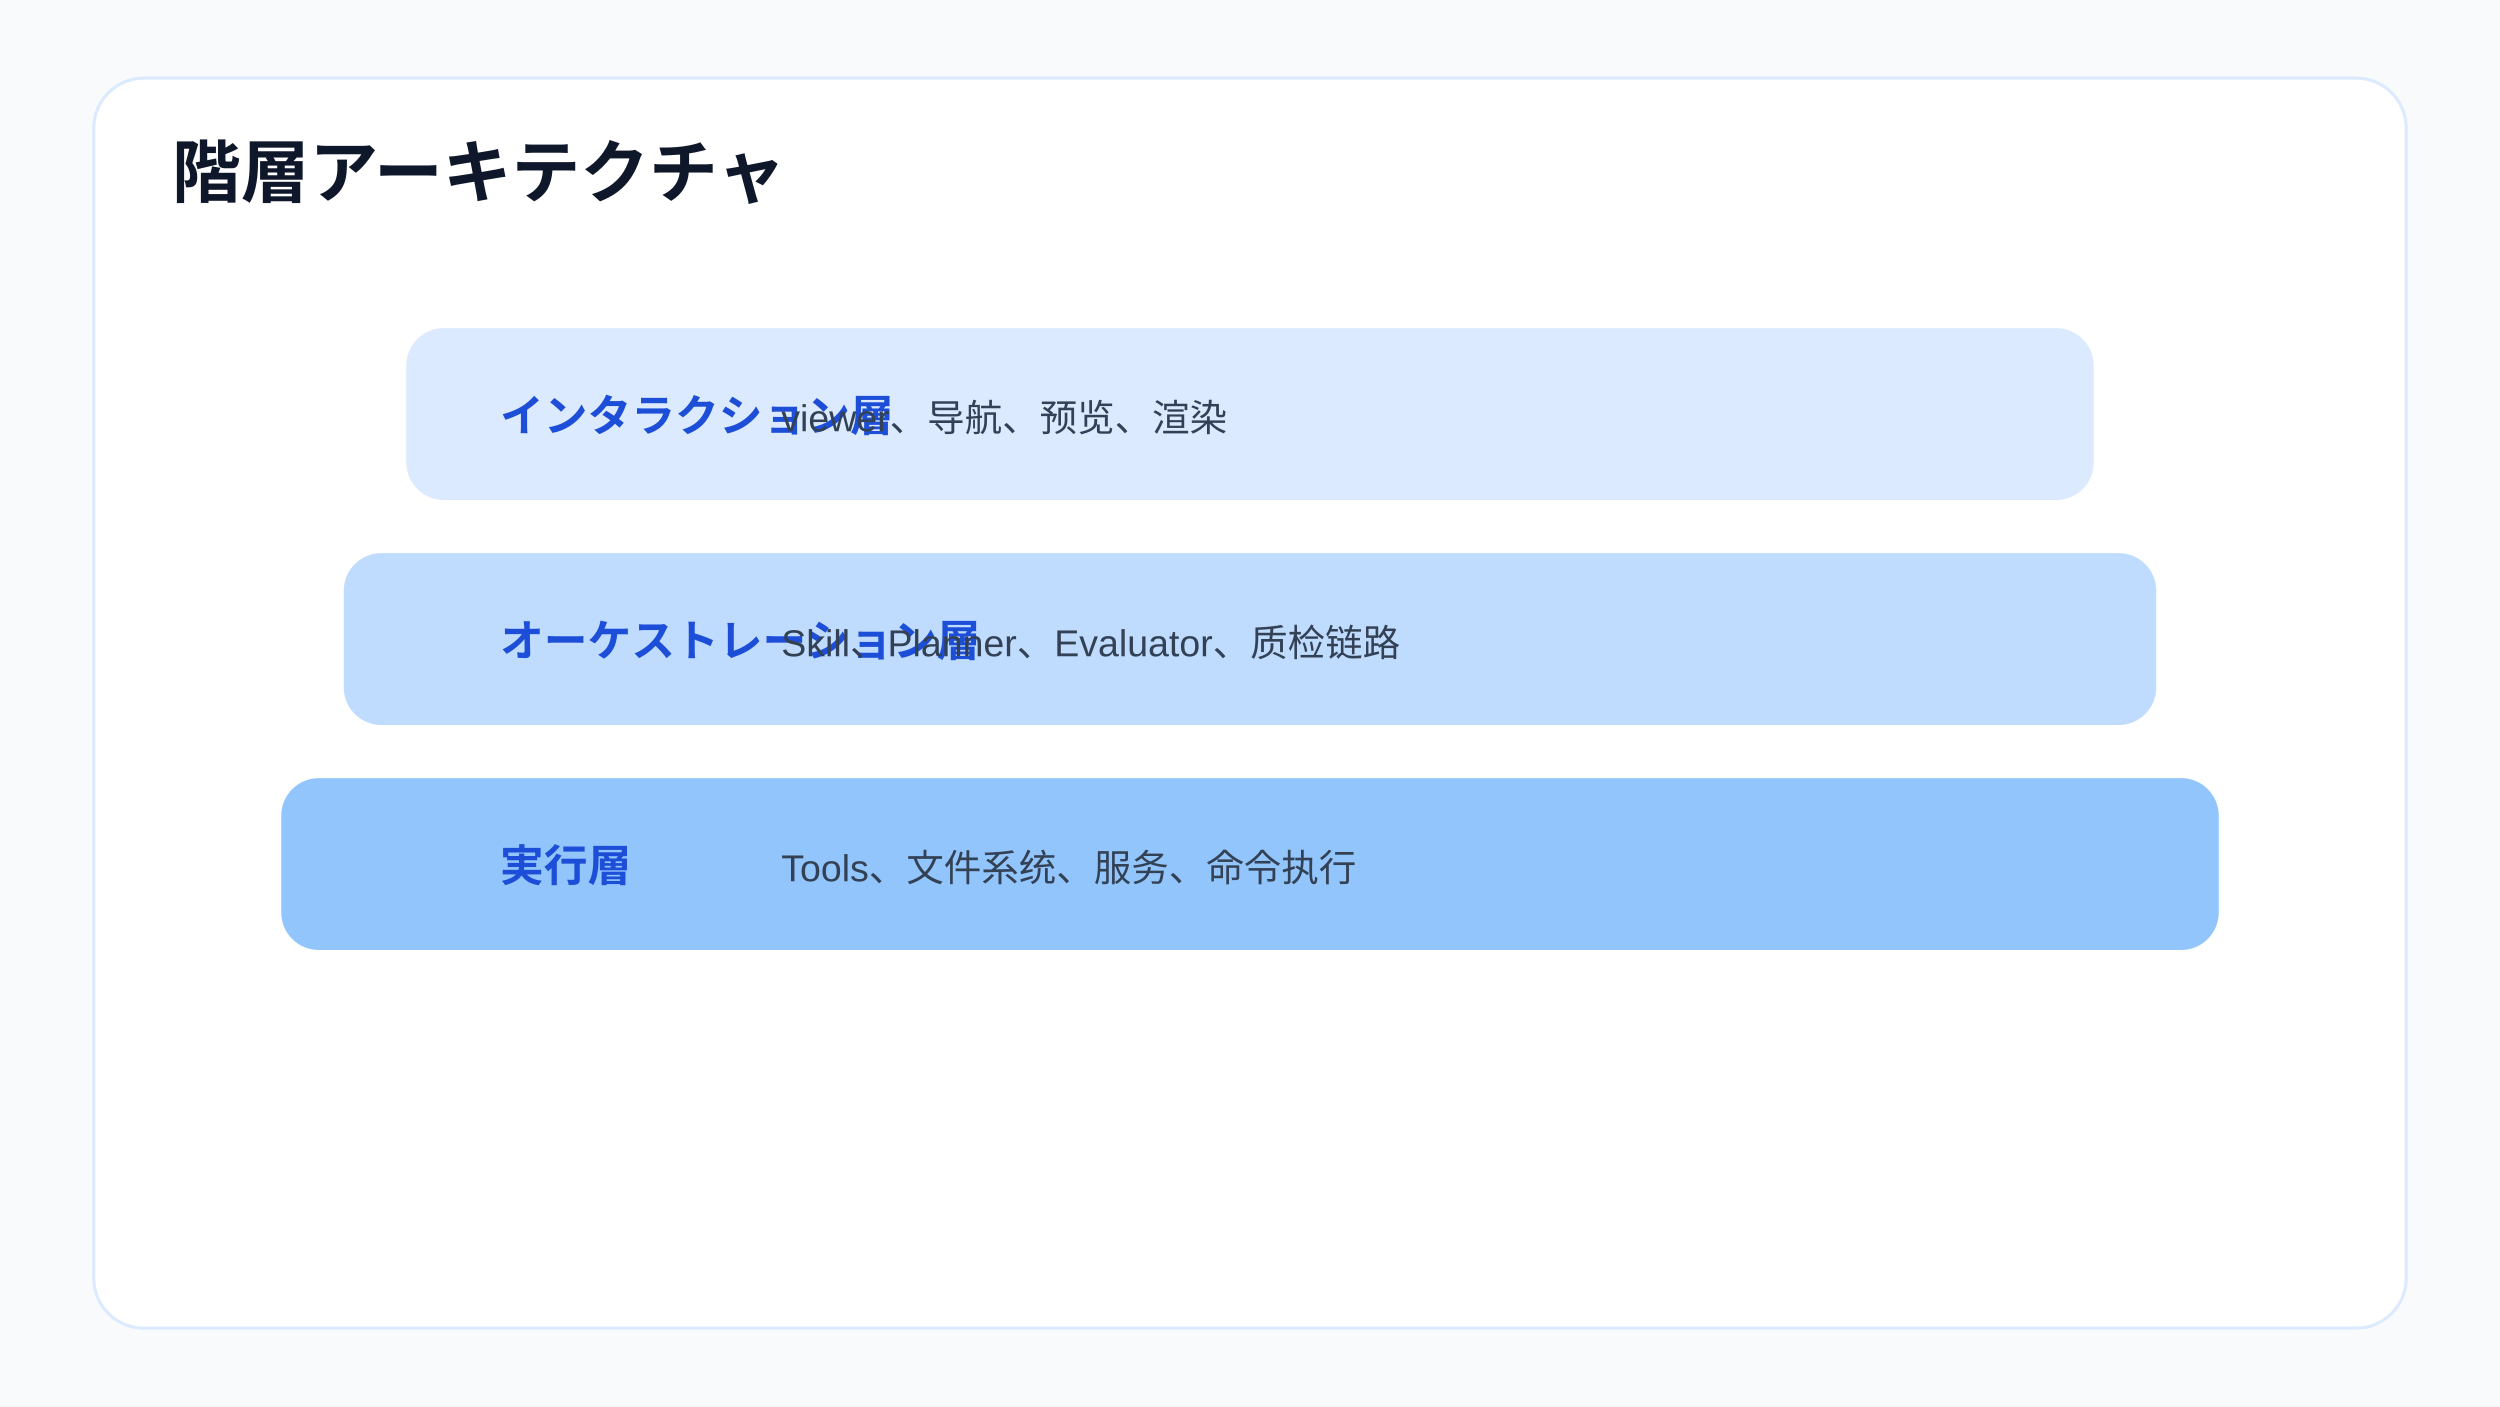
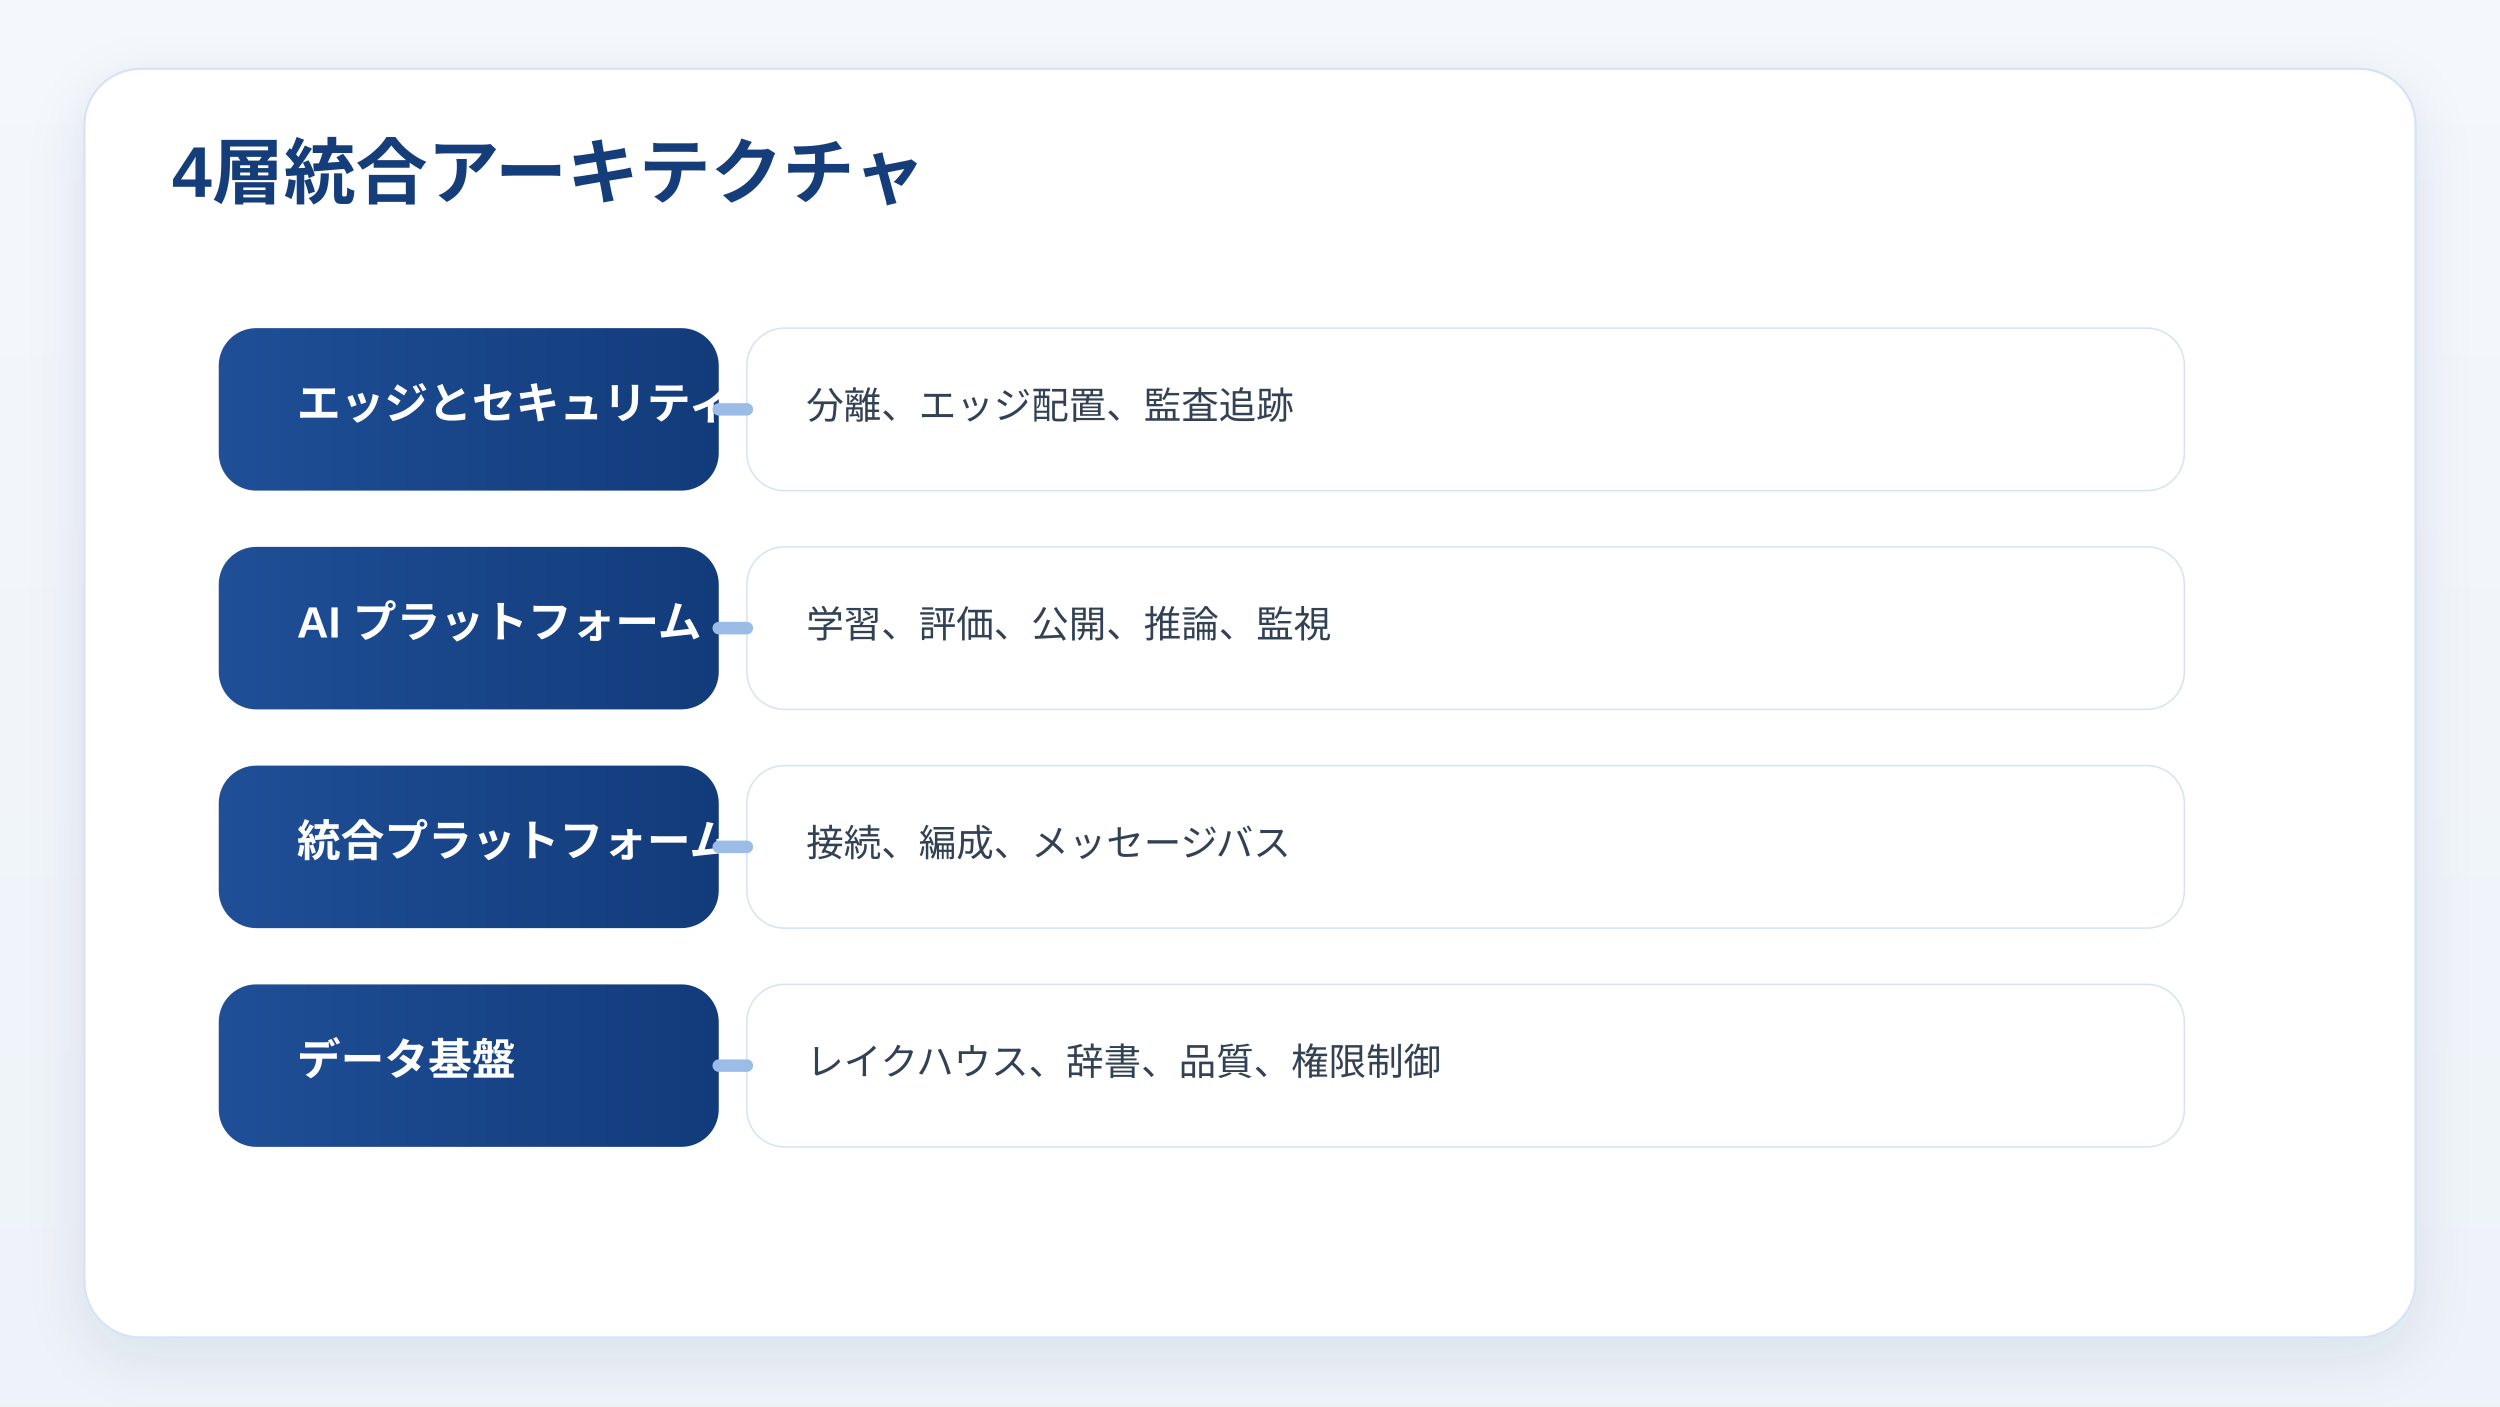
<svg xmlns="http://www.w3.org/2000/svg" width="1600" height="900" viewBox="0 0 1600 900">
-   <rect width="1600" height="900" fill="#f8fafc" />
-   <rect x="60" y="50" width="1480" height="800" rx="32" fill="#ffffff" stroke="#dbeafe" stroke-width="2" />
-   <text x="110" y="126" fill="#0f172a" font-size="44" font-family="Arial, sans-serif" font-weight="700">階層アーキテクチャ</text>
-   <rect x="260" y="210" width="1080" height="110" rx="24" fill="#dbeafe" />
-   <rect x="220" y="354" width="1160" height="110" rx="24" fill="#bfdbfe" />
-   <rect x="180" y="498" width="1240" height="110" rx="24" fill="#93c5fd" />
-   <text x="320" y="276" fill="#1d4ed8" font-size="28" font-family="Arial, sans-serif" font-weight="700">インタラクション層</text>
-   <text x="320" y="420" fill="#1d4ed8" font-size="28" font-family="Arial, sans-serif" font-weight="700">オーケストレーション層</text>
-   <text x="320" y="564" fill="#1d4ed8" font-size="28" font-family="Arial, sans-serif" font-weight="700">実行層</text>
-   <text x="500" y="276" fill="#334155" font-size="24" font-family="Arial, sans-serif">viewer、导航、预览、渲染</text>
-   <text x="500" y="420" fill="#334155" font-size="24" font-family="Arial, sans-serif">Skill、Planner、Evaluator、质检链路</text>
-   <text x="500" y="564" fill="#334155" font-size="24" font-family="Arial, sans-serif">Tools、文件系统、服务、命令执行</text>
+   <defs>
+     <linearGradient id="pageBg" x1="0" y1="0" x2="0" y2="1">
+       <stop offset="0%" stop-color="#f4f7fb" />
+       <stop offset="100%" stop-color="#eef3f9" />
+     </linearGradient>
+     <linearGradient id="navyGrad" x1="0" y1="0" x2="1" y2="0">
+       <stop offset="0%" stop-color="#1f4f97" />
+       <stop offset="100%" stop-color="#123b7a" />
+     </linearGradient>
+     <linearGradient id="blueGrad" x1="0" y1="0" x2="1" y2="0">
+       <stop offset="0%" stop-color="#4da0ff" />
+       <stop offset="100%" stop-color="#1d6fe8" />
+     </linearGradient>
+     <filter id="panelShadow" x="-10%" y="-10%" width="120%" height="120%">
+       <feDropShadow dx="0" dy="12" stdDeviation="18" flood-color="#1e3a5f" flood-opacity="0.10" />
+     </filter>
+   </defs>
+   <rect width="1600" height="900" fill="url(#pageBg)" />
+   <rect x="54" y="44" width="1492" height="812" rx="36" fill="#ffffff" stroke="#d7e3f4" stroke-width="1.5" filter="url(#panelShadow)" />
+   <text x="110" y="126" fill="#143d7a" font-size="46" font-family="Arial, sans-serif" font-weight="700">4層統合アーキテクチャ</text>
+   <rect x="140" y="210" width="320" height="104" rx="24" fill="url(#navyGrad)" />
+   <rect x="478" y="210" width="920" height="104" rx="24" fill="#ffffff" stroke="#d7e3f4" />
+   <text x="190" y="268" fill="#ffffff" font-size="28" font-family="Arial, sans-serif" font-weight="700">エッジとセキュリティ</text>
+   <path d="M460 262 H478" stroke="#9bbce7" stroke-width="8" stroke-linecap="round" />
+   <text x="516" y="268" fill="#334155" font-size="24" font-family="Arial, sans-serif">分離、エッジ配置、監査追跡</text>
+   <rect x="140" y="350" width="320" height="104" rx="24" fill="url(#navyGrad)" />
+   <rect x="478" y="350" width="920" height="104" rx="24" fill="#ffffff" stroke="#d7e3f4" />
+   <text x="190" y="408" fill="#ffffff" font-size="28" font-family="Arial, sans-serif" font-weight="700">AI プラットフォーム</text>
+   <path d="M460 402 H478" stroke="#9bbce7" stroke-width="8" stroke-linecap="round" />
+   <text x="516" y="408" fill="#334155" font-size="24" font-family="Arial, sans-serif">学習、評価、公開、推論、監視</text>
+   <rect x="140" y="490" width="320" height="104" rx="24" fill="url(#navyGrad)" />
+   <rect x="478" y="490" width="920" height="104" rx="24" fill="#ffffff" stroke="#d7e3f4" />
+   <text x="190" y="548" fill="#ffffff" font-size="28" font-family="Arial, sans-serif" font-weight="700">統合プラットフォーム</text>
+   <path d="M460 542 H478" stroke="#9bbce7" stroke-width="8" stroke-linecap="round" />
+   <text x="516" y="548" fill="#334155" font-size="24" font-family="Arial, sans-serif">接続、編成、メッセージバス</text>
+   <rect x="140" y="630" width="320" height="104" rx="24" fill="url(#navyGrad)" />
+   <rect x="478" y="630" width="920" height="104" rx="24" fill="#ffffff" stroke="#d7e3f4" />
+   <text x="190" y="688" fill="#ffffff" font-size="28" font-family="Arial, sans-serif" font-weight="700">データ基盤</text>
+   <path d="M460 682 H478" stroke="#9bbce7" stroke-width="8" stroke-linecap="round" />
+   <text x="516" y="688" fill="#334155" font-size="24" font-family="Arial, sans-serif">レイクハウス、辞書、品質、権限制御</text>
</svg>
